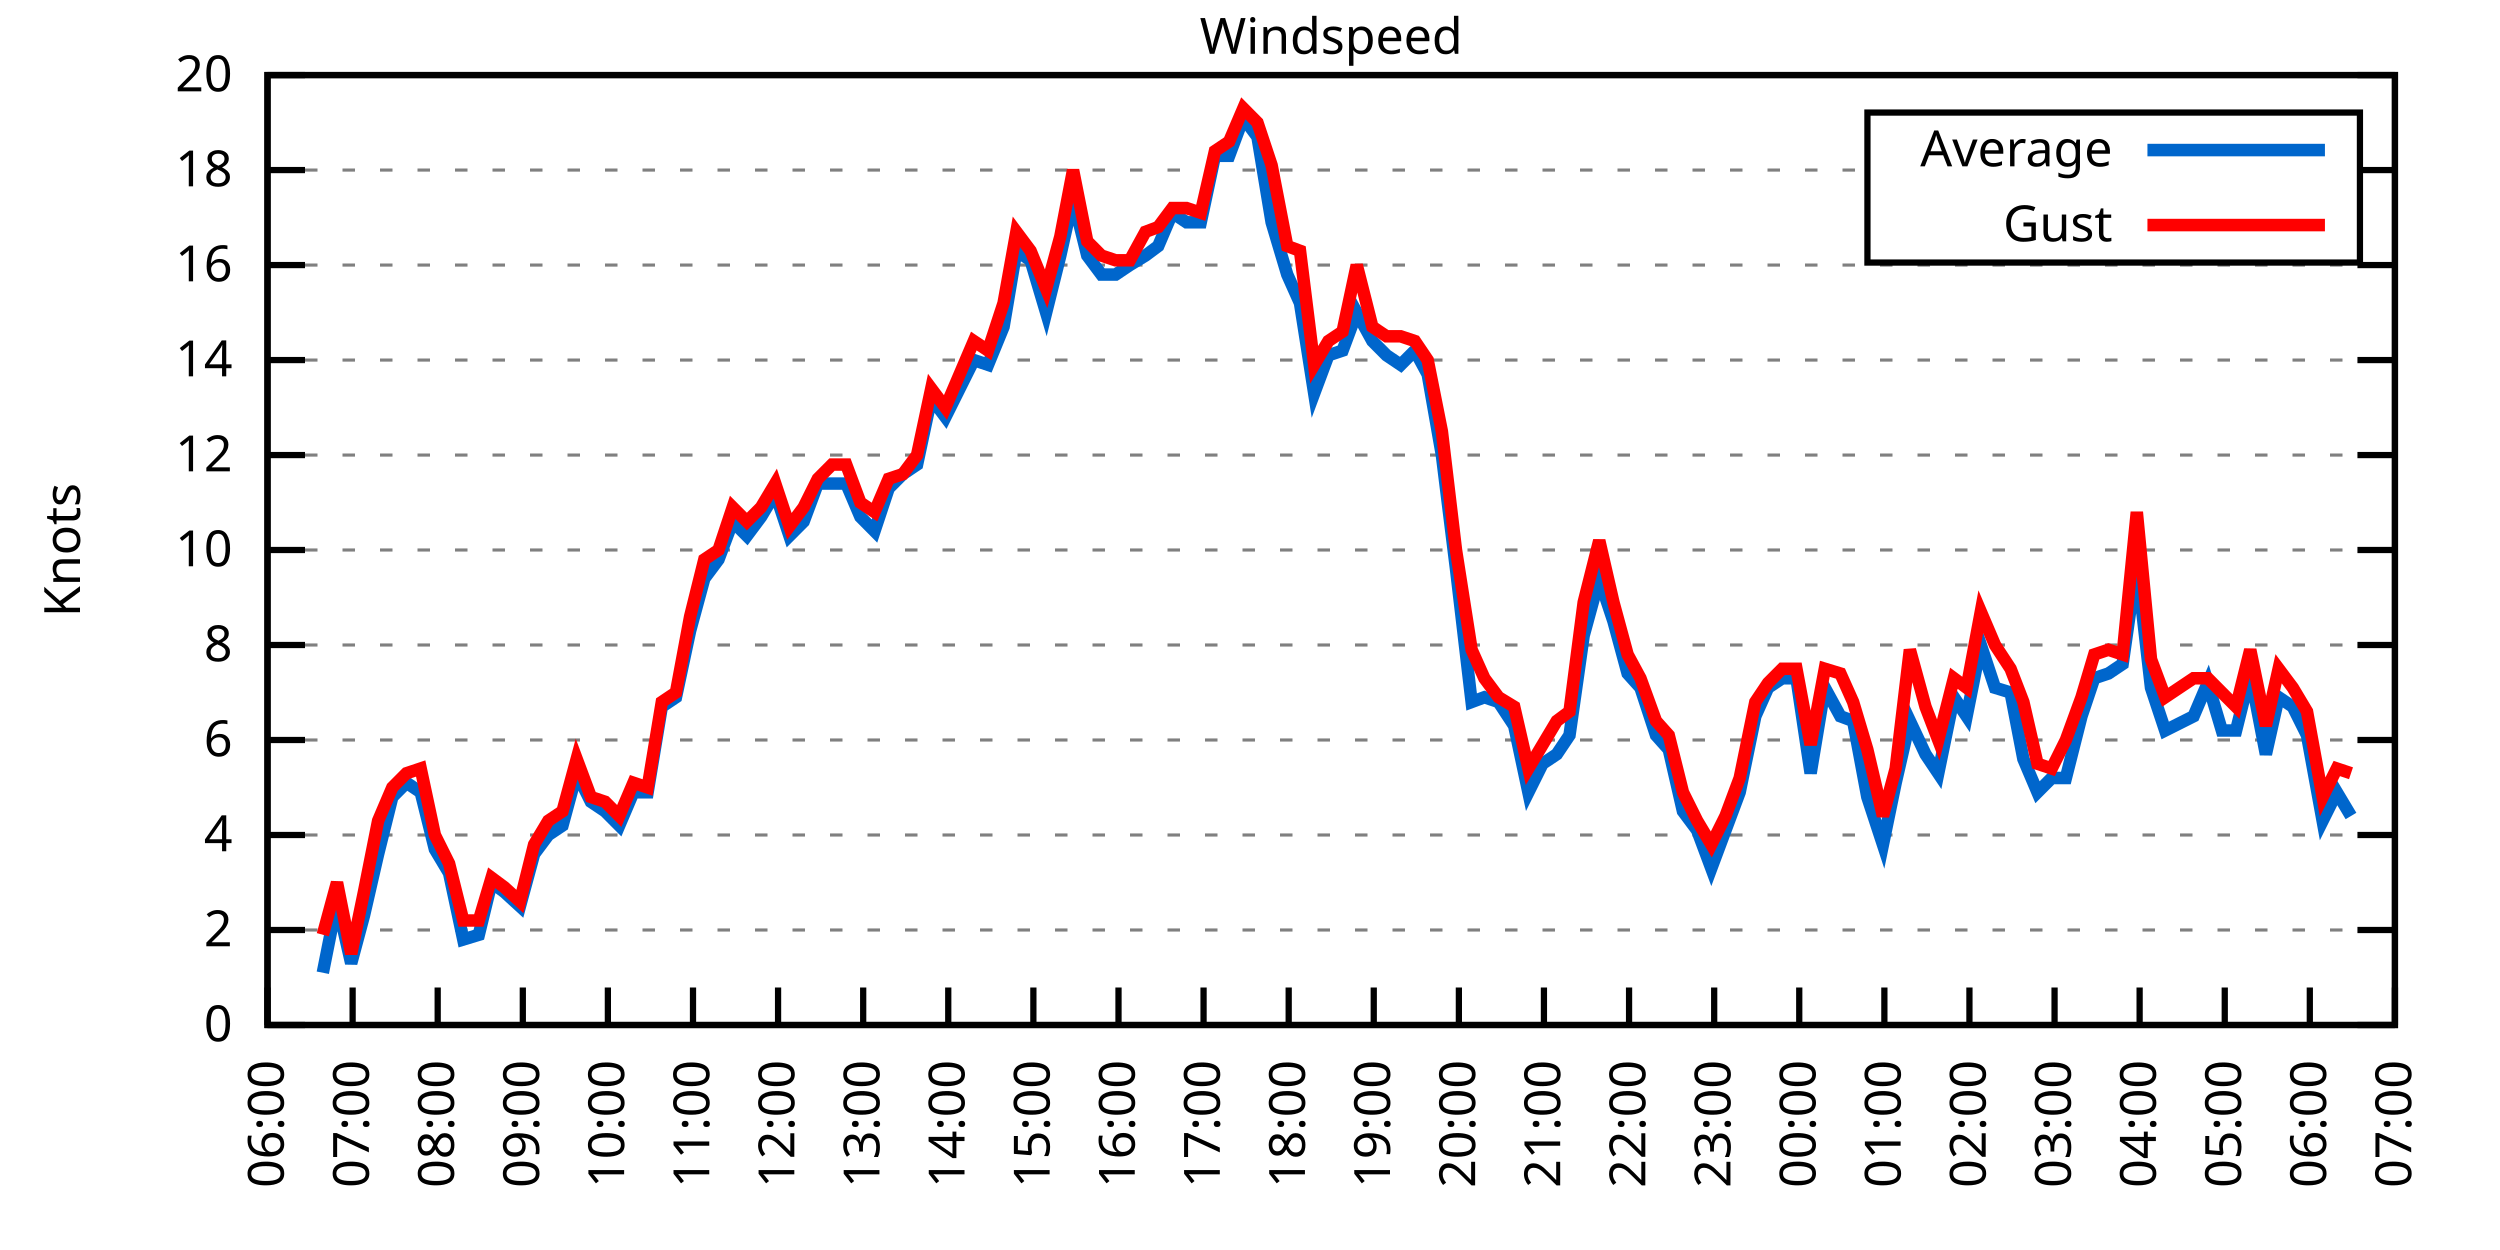
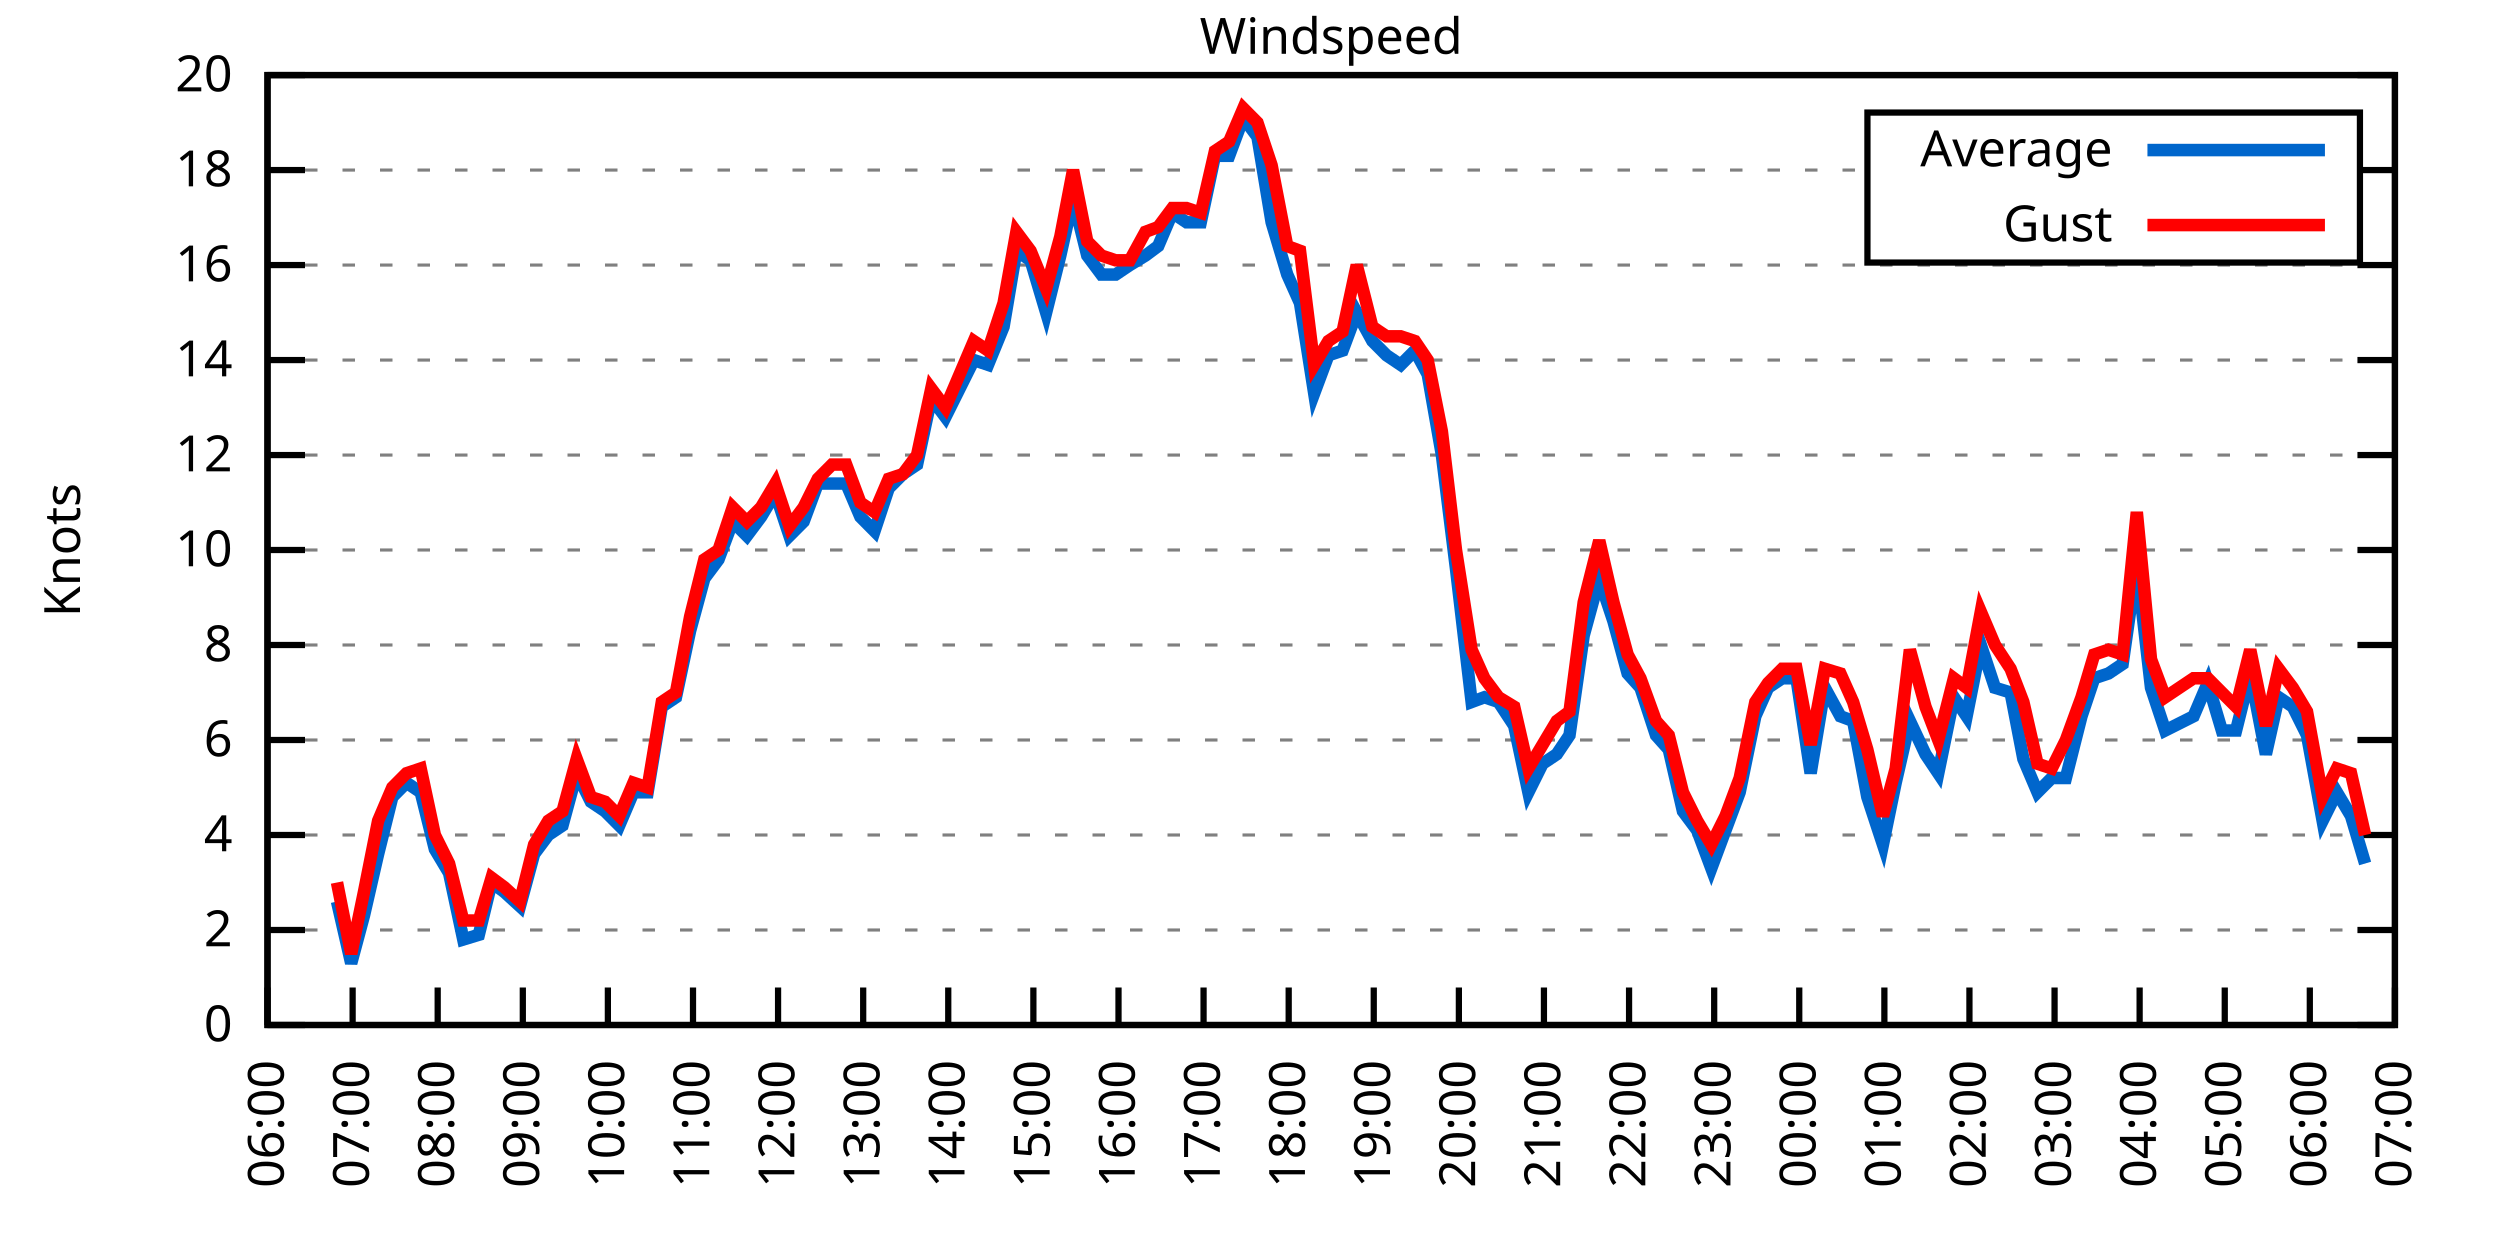
<svg xmlns="http://www.w3.org/2000/svg" xmlns:xlink="http://www.w3.org/1999/xlink" width="400" height="200" viewBox="0 0 400 200">
  <g id="gnuplot_canvas">
    <rect x="0" y="0" width="400" height="200" fill="none" />
    <defs>
      <circle id="gpDot" r="0.5" stroke-width="0.5" stroke="currentColor" />
      <path id="gpPt0" stroke-width="0.333" stroke="currentColor" d="M-1,0 h2 M0,-1 v2" />
      <path id="gpPt1" stroke-width="0.333" stroke="currentColor" d="M-1,-1 L1,1 M1,-1 L-1,1" />
      <path id="gpPt2" stroke-width="0.333" stroke="currentColor" d="M-1,0 L1,0 M0,-1 L0,1 M-1,-1 L1,1 M-1,1 L1,-1" />
      <rect id="gpPt3" stroke-width="0.333" stroke="currentColor" x="-1" y="-1" width="2" height="2" />
      <rect id="gpPt4" stroke-width="0.333" stroke="currentColor" fill="currentColor" x="-1" y="-1" width="2" height="2" />
      <circle id="gpPt5" stroke-width="0.333" stroke="currentColor" cx="0" cy="0" r="1" />
      <use xlink:href="#gpPt5" id="gpPt6" fill="currentColor" stroke="none" />
      <path id="gpPt7" stroke-width="0.333" stroke="currentColor" d="M0,-1.33 L-1.33,0.67 L1.33,0.67 z" />
      <use xlink:href="#gpPt7" id="gpPt8" fill="currentColor" stroke="none" />
      <use xlink:href="#gpPt7" id="gpPt9" stroke="currentColor" transform="rotate(180)" />
      <use xlink:href="#gpPt9" id="gpPt10" fill="currentColor" stroke="none" />
      <use xlink:href="#gpPt3" id="gpPt11" stroke="currentColor" transform="rotate(45)" />
      <use xlink:href="#gpPt11" id="gpPt12" fill="currentColor" stroke="none" />
      <path id="gpPt13" stroke-width="0.333" stroke="currentColor" d="M0,1.330 L1.265,0.411 L0.782,-1.067 L-0.782,-1.076 L-1.265,0.411 z" />
      <use xlink:href="#gpPt13" id="gpPt14" fill="currentColor" stroke="none" />
      <filter id="textbox" filterUnits="objectBoundingBox" x="0" y="0" height="1" width="1">
        <feFlood flood-color="white" flood-opacity="1" result="bgnd" />
        <feComposite in="SourceGraphic" in2="bgnd" operator="atop" />
      </filter>
      <filter id="greybox" filterUnits="objectBoundingBox" x="0" y="0" height="1" width="1">
        <feFlood flood-color="lightgrey" flood-opacity="1" result="grey" />
        <feComposite in="SourceGraphic" in2="grey" operator="atop" />
      </filter>
    </defs>
    <g fill="none" color="white" stroke="currentColor" stroke-width="1.00" stroke-linecap="butt" stroke-linejoin="miter">
</g>
    <g fill="none" color="black" stroke="currentColor" stroke-width="1.00" stroke-linecap="butt" stroke-linejoin="miter">
      <g stroke="none" shape-rendering="crispEdges">
        <polygon fill="rgb(255, 255, 255)" points="42.80,164.00 383.18,164.00 383.18,12.02 42.80,12.02 " />
      </g>
    </g>
    <g fill="none" color="black" stroke="currentColor" stroke-width="1.00" stroke-linecap="butt" stroke-linejoin="miter">
</g>
    <g fill="none" color="black" stroke="black" stroke-width="0.50" stroke-linecap="butt" stroke-linejoin="miter">
</g>
    <g fill="none" color="gray" stroke="currentColor" stroke-width="0.50" stroke-linecap="butt" stroke-linejoin="miter">
      <path stroke="gray" stroke-dasharray="2,4" class="gridline" d="M42.80,164.00 L383.19,164.00  " />
    </g>
    <g fill="none" color="gray" stroke="gray" stroke-width="1.00" stroke-linecap="butt" stroke-linejoin="miter">
</g>
    <g fill="none" color="black" stroke="currentColor" stroke-width="1.00" stroke-linecap="butt" stroke-linejoin="miter">
      <path stroke="black" d="M42.80,164.00 L48.80,164.00 M383.19,164.00 L377.19,164.00  " />
      <g transform="translate(37.20,166.60)" stroke="none" fill="black" font-family="Sans" font-size="8.00" text-anchor="end">
        <text>
          <tspan font-family="Sans"> 0</tspan>
        </text>
      </g>
    </g>
    <g fill="none" color="black" stroke="currentColor" stroke-width="1.00" stroke-linecap="butt" stroke-linejoin="miter">
</g>
    <g fill="none" color="black" stroke="black" stroke-width="0.50" stroke-linecap="butt" stroke-linejoin="miter">
</g>
    <g fill="none" color="gray" stroke="currentColor" stroke-width="0.50" stroke-linecap="butt" stroke-linejoin="miter">
      <path stroke="gray" stroke-dasharray="2,4" class="gridline" d="M42.80,148.80 L383.19,148.80  " />
    </g>
    <g fill="none" color="gray" stroke="gray" stroke-width="1.00" stroke-linecap="butt" stroke-linejoin="miter">
</g>
    <g fill="none" color="black" stroke="currentColor" stroke-width="1.00" stroke-linecap="butt" stroke-linejoin="miter">
      <path stroke="black" d="M42.80,148.80 L48.80,148.80 M383.19,148.80 L377.19,148.80  " />
      <g transform="translate(37.20,151.40)" stroke="none" fill="black" font-family="Sans" font-size="8.00" text-anchor="end">
        <text>
          <tspan font-family="Sans"> 2</tspan>
        </text>
      </g>
    </g>
    <g fill="none" color="black" stroke="currentColor" stroke-width="1.00" stroke-linecap="butt" stroke-linejoin="miter">
</g>
    <g fill="none" color="black" stroke="black" stroke-width="0.50" stroke-linecap="butt" stroke-linejoin="miter">
</g>
    <g fill="none" color="gray" stroke="currentColor" stroke-width="0.50" stroke-linecap="butt" stroke-linejoin="miter">
      <path stroke="gray" stroke-dasharray="2,4" class="gridline" d="M42.80,133.60 L383.19,133.60  " />
    </g>
    <g fill="none" color="gray" stroke="gray" stroke-width="1.00" stroke-linecap="butt" stroke-linejoin="miter">
</g>
    <g fill="none" color="black" stroke="currentColor" stroke-width="1.00" stroke-linecap="butt" stroke-linejoin="miter">
      <path stroke="black" d="M42.80,133.60 L48.80,133.60 M383.19,133.60 L377.19,133.60  " />
      <g transform="translate(37.20,136.20)" stroke="none" fill="black" font-family="Sans" font-size="8.00" text-anchor="end">
        <text>
          <tspan font-family="Sans"> 4</tspan>
        </text>
      </g>
    </g>
    <g fill="none" color="black" stroke="currentColor" stroke-width="1.00" stroke-linecap="butt" stroke-linejoin="miter">
</g>
    <g fill="none" color="black" stroke="black" stroke-width="0.50" stroke-linecap="butt" stroke-linejoin="miter">
</g>
    <g fill="none" color="gray" stroke="currentColor" stroke-width="0.50" stroke-linecap="butt" stroke-linejoin="miter">
      <path stroke="gray" stroke-dasharray="2,4" class="gridline" d="M42.80,118.40 L383.19,118.40  " />
    </g>
    <g fill="none" color="gray" stroke="gray" stroke-width="1.00" stroke-linecap="butt" stroke-linejoin="miter">
</g>
    <g fill="none" color="black" stroke="currentColor" stroke-width="1.00" stroke-linecap="butt" stroke-linejoin="miter">
      <path stroke="black" d="M42.80,118.40 L48.80,118.40 M383.19,118.40 L377.19,118.40  " />
      <g transform="translate(37.20,121.00)" stroke="none" fill="black" font-family="Sans" font-size="8.00" text-anchor="end">
        <text>
          <tspan font-family="Sans"> 6</tspan>
        </text>
      </g>
    </g>
    <g fill="none" color="black" stroke="currentColor" stroke-width="1.00" stroke-linecap="butt" stroke-linejoin="miter">
</g>
    <g fill="none" color="black" stroke="black" stroke-width="0.50" stroke-linecap="butt" stroke-linejoin="miter">
</g>
    <g fill="none" color="gray" stroke="currentColor" stroke-width="0.50" stroke-linecap="butt" stroke-linejoin="miter">
      <path stroke="gray" stroke-dasharray="2,4" class="gridline" d="M42.80,103.20 L383.19,103.20  " />
    </g>
    <g fill="none" color="gray" stroke="gray" stroke-width="1.00" stroke-linecap="butt" stroke-linejoin="miter">
</g>
    <g fill="none" color="black" stroke="currentColor" stroke-width="1.00" stroke-linecap="butt" stroke-linejoin="miter">
      <path stroke="black" d="M42.80,103.20 L48.80,103.20 M383.19,103.20 L377.19,103.20  " />
      <g transform="translate(37.20,105.80)" stroke="none" fill="black" font-family="Sans" font-size="8.00" text-anchor="end">
        <text>
          <tspan font-family="Sans"> 8</tspan>
        </text>
      </g>
    </g>
    <g fill="none" color="black" stroke="currentColor" stroke-width="1.00" stroke-linecap="butt" stroke-linejoin="miter">
</g>
    <g fill="none" color="black" stroke="black" stroke-width="0.50" stroke-linecap="butt" stroke-linejoin="miter">
</g>
    <g fill="none" color="gray" stroke="currentColor" stroke-width="0.50" stroke-linecap="butt" stroke-linejoin="miter">
      <path stroke="gray" stroke-dasharray="2,4" class="gridline" d="M42.80,88.00 L383.19,88.00  " />
    </g>
    <g fill="none" color="gray" stroke="gray" stroke-width="1.00" stroke-linecap="butt" stroke-linejoin="miter">
</g>
    <g fill="none" color="black" stroke="currentColor" stroke-width="1.00" stroke-linecap="butt" stroke-linejoin="miter">
      <path stroke="black" d="M42.80,88.00 L48.80,88.00 M383.19,88.00 L377.19,88.00  " />
      <g transform="translate(37.20,90.60)" stroke="none" fill="black" font-family="Sans" font-size="8.00" text-anchor="end">
        <text>
          <tspan font-family="Sans"> 10</tspan>
        </text>
      </g>
    </g>
    <g fill="none" color="black" stroke="currentColor" stroke-width="1.00" stroke-linecap="butt" stroke-linejoin="miter">
</g>
    <g fill="none" color="black" stroke="black" stroke-width="0.50" stroke-linecap="butt" stroke-linejoin="miter">
</g>
    <g fill="none" color="gray" stroke="currentColor" stroke-width="0.50" stroke-linecap="butt" stroke-linejoin="miter">
      <path stroke="gray" stroke-dasharray="2,4" class="gridline" d="M42.80,72.81 L383.19,72.81  " />
    </g>
    <g fill="none" color="gray" stroke="gray" stroke-width="1.00" stroke-linecap="butt" stroke-linejoin="miter">
</g>
    <g fill="none" color="black" stroke="currentColor" stroke-width="1.00" stroke-linecap="butt" stroke-linejoin="miter">
      <path stroke="black" d="M42.80,72.81 L48.80,72.81 M383.19,72.81 L377.19,72.81  " />
      <g transform="translate(37.20,75.41)" stroke="none" fill="black" font-family="Sans" font-size="8.00" text-anchor="end">
        <text>
          <tspan font-family="Sans"> 12</tspan>
        </text>
      </g>
    </g>
    <g fill="none" color="black" stroke="currentColor" stroke-width="1.00" stroke-linecap="butt" stroke-linejoin="miter">
</g>
    <g fill="none" color="black" stroke="black" stroke-width="0.50" stroke-linecap="butt" stroke-linejoin="miter">
</g>
    <g fill="none" color="gray" stroke="currentColor" stroke-width="0.50" stroke-linecap="butt" stroke-linejoin="miter">
      <path stroke="gray" stroke-dasharray="2,4" class="gridline" d="M42.80,57.61 L383.19,57.61  " />
    </g>
    <g fill="none" color="gray" stroke="gray" stroke-width="1.00" stroke-linecap="butt" stroke-linejoin="miter">
</g>
    <g fill="none" color="black" stroke="currentColor" stroke-width="1.00" stroke-linecap="butt" stroke-linejoin="miter">
      <path stroke="black" d="M42.80,57.61 L48.80,57.61 M383.19,57.61 L377.19,57.61  " />
      <g transform="translate(37.20,60.21)" stroke="none" fill="black" font-family="Sans" font-size="8.00" text-anchor="end">
        <text>
          <tspan font-family="Sans"> 14</tspan>
        </text>
      </g>
    </g>
    <g fill="none" color="black" stroke="currentColor" stroke-width="1.00" stroke-linecap="butt" stroke-linejoin="miter">
</g>
    <g fill="none" color="black" stroke="black" stroke-width="0.50" stroke-linecap="butt" stroke-linejoin="miter">
</g>
    <g fill="none" color="gray" stroke="currentColor" stroke-width="0.50" stroke-linecap="butt" stroke-linejoin="miter">
      <path stroke="gray" stroke-dasharray="2,4" class="gridline" d="M42.80,42.41 L383.19,42.41  " />
    </g>
    <g fill="none" color="gray" stroke="gray" stroke-width="1.00" stroke-linecap="butt" stroke-linejoin="miter">
</g>
    <g fill="none" color="black" stroke="currentColor" stroke-width="1.00" stroke-linecap="butt" stroke-linejoin="miter">
      <path stroke="black" d="M42.80,42.41 L48.80,42.41 M383.19,42.41 L377.19,42.41  " />
      <g transform="translate(37.20,45.01)" stroke="none" fill="black" font-family="Sans" font-size="8.00" text-anchor="end">
        <text>
          <tspan font-family="Sans"> 16</tspan>
        </text>
      </g>
    </g>
    <g fill="none" color="black" stroke="currentColor" stroke-width="1.00" stroke-linecap="butt" stroke-linejoin="miter">
</g>
    <g fill="none" color="black" stroke="black" stroke-width="0.50" stroke-linecap="butt" stroke-linejoin="miter">
</g>
    <g fill="none" color="gray" stroke="currentColor" stroke-width="0.50" stroke-linecap="butt" stroke-linejoin="miter">
      <path stroke="gray" stroke-dasharray="2,4" class="gridline" d="M42.80,27.21 L298.79,27.21 M377.59,27.21 L383.19,27.21  " />
    </g>
    <g fill="none" color="gray" stroke="gray" stroke-width="1.00" stroke-linecap="butt" stroke-linejoin="miter">
</g>
    <g fill="none" color="black" stroke="currentColor" stroke-width="1.00" stroke-linecap="butt" stroke-linejoin="miter">
      <path stroke="black" d="M42.80,27.21 L48.80,27.21 M383.19,27.21 L377.19,27.21  " />
      <g transform="translate(37.20,29.81)" stroke="none" fill="black" font-family="Sans" font-size="8.00" text-anchor="end">
        <text>
          <tspan font-family="Sans"> 18</tspan>
        </text>
      </g>
    </g>
    <g fill="none" color="black" stroke="currentColor" stroke-width="1.00" stroke-linecap="butt" stroke-linejoin="miter">
</g>
    <g fill="none" color="black" stroke="black" stroke-width="0.50" stroke-linecap="butt" stroke-linejoin="miter">
</g>
    <g fill="none" color="gray" stroke="currentColor" stroke-width="0.50" stroke-linecap="butt" stroke-linejoin="miter">
      <path stroke="gray" stroke-dasharray="2,4" class="gridline" d="M42.80,12.01 L383.19,12.01  " />
    </g>
    <g fill="none" color="gray" stroke="gray" stroke-width="1.00" stroke-linecap="butt" stroke-linejoin="miter">
</g>
    <g fill="none" color="black" stroke="currentColor" stroke-width="1.00" stroke-linecap="butt" stroke-linejoin="miter">
      <path stroke="black" d="M42.80,12.01 L48.80,12.01 M383.19,12.01 L377.19,12.01  " />
      <g transform="translate(37.20,14.61)" stroke="none" fill="black" font-family="Sans" font-size="8.00" text-anchor="end">
        <text>
          <tspan font-family="Sans"> 20</tspan>
        </text>
      </g>
    </g>
    <g fill="none" color="black" stroke="currentColor" stroke-width="1.00" stroke-linecap="butt" stroke-linejoin="miter">
      <path stroke="black" d="M42.80,164.00 L42.80,158.00  " />
      <g transform="translate(45.40,169.60) rotate(270.00)" stroke="none" fill="black" font-family="Sans" font-size="8.00" text-anchor="end">
        <text>
          <tspan font-family="Sans">06:00</tspan>
        </text>
      </g>
    </g>
    <g fill="none" color="black" stroke="currentColor" stroke-width="1.00" stroke-linecap="butt" stroke-linejoin="miter">
      <path stroke="black" d="M56.42,164.00 L56.42,158.00  " />
      <g transform="translate(59.02,169.60) rotate(270.00)" stroke="none" fill="black" font-family="Sans" font-size="8.00" text-anchor="end">
        <text>
          <tspan font-family="Sans">07:00</tspan>
        </text>
      </g>
    </g>
    <g fill="none" color="black" stroke="currentColor" stroke-width="1.00" stroke-linecap="butt" stroke-linejoin="miter">
      <path stroke="black" d="M70.03,164.00 L70.03,158.00  " />
      <g transform="translate(72.63,169.60) rotate(270.00)" stroke="none" fill="black" font-family="Sans" font-size="8.00" text-anchor="end">
        <text>
          <tspan font-family="Sans">08:00</tspan>
        </text>
      </g>
    </g>
    <g fill="none" color="black" stroke="currentColor" stroke-width="1.00" stroke-linecap="butt" stroke-linejoin="miter">
      <path stroke="black" d="M83.65,164.00 L83.65,158.00  " />
      <g transform="translate(86.25,169.60) rotate(270.00)" stroke="none" fill="black" font-family="Sans" font-size="8.00" text-anchor="end">
        <text>
          <tspan font-family="Sans">09:00</tspan>
        </text>
      </g>
    </g>
    <g fill="none" color="black" stroke="currentColor" stroke-width="1.00" stroke-linecap="butt" stroke-linejoin="miter">
      <path stroke="black" d="M97.26,164.00 L97.26,158.00  " />
      <g transform="translate(99.86,169.60) rotate(270.00)" stroke="none" fill="black" font-family="Sans" font-size="8.00" text-anchor="end">
        <text>
          <tspan font-family="Sans">10:00</tspan>
        </text>
      </g>
    </g>
    <g fill="none" color="black" stroke="currentColor" stroke-width="1.00" stroke-linecap="butt" stroke-linejoin="miter">
      <path stroke="black" d="M110.88,164.00 L110.88,158.00  " />
      <g transform="translate(113.48,169.60) rotate(270.00)" stroke="none" fill="black" font-family="Sans" font-size="8.00" text-anchor="end">
        <text>
          <tspan font-family="Sans">11:00</tspan>
        </text>
      </g>
    </g>
    <g fill="none" color="black" stroke="currentColor" stroke-width="1.00" stroke-linecap="butt" stroke-linejoin="miter">
      <path stroke="black" d="M124.49,164.00 L124.49,158.00  " />
      <g transform="translate(127.09,169.60) rotate(270.00)" stroke="none" fill="black" font-family="Sans" font-size="8.00" text-anchor="end">
        <text>
          <tspan font-family="Sans">12:00</tspan>
        </text>
      </g>
    </g>
    <g fill="none" color="black" stroke="currentColor" stroke-width="1.00" stroke-linecap="butt" stroke-linejoin="miter">
      <path stroke="black" d="M138.11,164.00 L138.11,158.00  " />
      <g transform="translate(140.71,169.60) rotate(270.00)" stroke="none" fill="black" font-family="Sans" font-size="8.00" text-anchor="end">
        <text>
          <tspan font-family="Sans">13:00</tspan>
        </text>
      </g>
    </g>
    <g fill="none" color="black" stroke="currentColor" stroke-width="1.00" stroke-linecap="butt" stroke-linejoin="miter">
      <path stroke="black" d="M151.72,164.00 L151.72,158.00  " />
      <g transform="translate(154.32,169.60) rotate(270.00)" stroke="none" fill="black" font-family="Sans" font-size="8.00" text-anchor="end">
        <text>
          <tspan font-family="Sans">14:00</tspan>
        </text>
      </g>
    </g>
    <g fill="none" color="black" stroke="currentColor" stroke-width="1.00" stroke-linecap="butt" stroke-linejoin="miter">
      <path stroke="black" d="M165.34,164.00 L165.34,158.00  " />
      <g transform="translate(167.94,169.60) rotate(270.00)" stroke="none" fill="black" font-family="Sans" font-size="8.00" text-anchor="end">
        <text>
          <tspan font-family="Sans">15:00</tspan>
        </text>
      </g>
    </g>
    <g fill="none" color="black" stroke="currentColor" stroke-width="1.00" stroke-linecap="butt" stroke-linejoin="miter">
      <path stroke="black" d="M178.96,164.00 L178.96,158.00  " />
      <g transform="translate(181.56,169.60) rotate(270.00)" stroke="none" fill="black" font-family="Sans" font-size="8.00" text-anchor="end">
        <text>
          <tspan font-family="Sans">16:00</tspan>
        </text>
      </g>
    </g>
    <g fill="none" color="black" stroke="currentColor" stroke-width="1.00" stroke-linecap="butt" stroke-linejoin="miter">
      <path stroke="black" d="M192.57,164.00 L192.57,158.00  " />
      <g transform="translate(195.17,169.60) rotate(270.00)" stroke="none" fill="black" font-family="Sans" font-size="8.00" text-anchor="end">
        <text>
          <tspan font-family="Sans">17:00</tspan>
        </text>
      </g>
    </g>
    <g fill="none" color="black" stroke="currentColor" stroke-width="1.00" stroke-linecap="butt" stroke-linejoin="miter">
      <path stroke="black" d="M206.19,164.00 L206.19,158.00  " />
      <g transform="translate(208.79,169.60) rotate(270.00)" stroke="none" fill="black" font-family="Sans" font-size="8.00" text-anchor="end">
        <text>
          <tspan font-family="Sans">18:00</tspan>
        </text>
      </g>
    </g>
    <g fill="none" color="black" stroke="currentColor" stroke-width="1.00" stroke-linecap="butt" stroke-linejoin="miter">
      <path stroke="black" d="M219.80,164.00 L219.80,158.00  " />
      <g transform="translate(222.40,169.60) rotate(270.00)" stroke="none" fill="black" font-family="Sans" font-size="8.00" text-anchor="end">
        <text>
          <tspan font-family="Sans">19:00</tspan>
        </text>
      </g>
    </g>
    <g fill="none" color="black" stroke="currentColor" stroke-width="1.00" stroke-linecap="butt" stroke-linejoin="miter">
      <path stroke="black" d="M233.42,164.00 L233.42,158.00  " />
      <g transform="translate(236.02,169.60) rotate(270.00)" stroke="none" fill="black" font-family="Sans" font-size="8.00" text-anchor="end">
        <text>
          <tspan font-family="Sans">20:00</tspan>
        </text>
      </g>
    </g>
    <g fill="none" color="black" stroke="currentColor" stroke-width="1.00" stroke-linecap="butt" stroke-linejoin="miter">
      <path stroke="black" d="M247.03,164.00 L247.03,158.00  " />
      <g transform="translate(249.63,169.60) rotate(270.00)" stroke="none" fill="black" font-family="Sans" font-size="8.00" text-anchor="end">
        <text>
          <tspan font-family="Sans">21:00</tspan>
        </text>
      </g>
    </g>
    <g fill="none" color="black" stroke="currentColor" stroke-width="1.00" stroke-linecap="butt" stroke-linejoin="miter">
      <path stroke="black" d="M260.65,164.00 L260.65,158.00  " />
      <g transform="translate(263.25,169.60) rotate(270.00)" stroke="none" fill="black" font-family="Sans" font-size="8.00" text-anchor="end">
        <text>
          <tspan font-family="Sans">22:00</tspan>
        </text>
      </g>
    </g>
    <g fill="none" color="black" stroke="currentColor" stroke-width="1.00" stroke-linecap="butt" stroke-linejoin="miter">
      <path stroke="black" d="M274.27,164.00 L274.27,158.00  " />
      <g transform="translate(276.87,169.60) rotate(270.00)" stroke="none" fill="black" font-family="Sans" font-size="8.00" text-anchor="end">
        <text>
          <tspan font-family="Sans">23:00</tspan>
        </text>
      </g>
    </g>
    <g fill="none" color="black" stroke="currentColor" stroke-width="1.00" stroke-linecap="butt" stroke-linejoin="miter">
      <path stroke="black" d="M287.88,164.00 L287.88,158.00  " />
      <g transform="translate(290.48,169.60) rotate(270.00)" stroke="none" fill="black" font-family="Sans" font-size="8.00" text-anchor="end">
        <text>
          <tspan font-family="Sans">00:00</tspan>
        </text>
      </g>
    </g>
    <g fill="none" color="black" stroke="currentColor" stroke-width="1.00" stroke-linecap="butt" stroke-linejoin="miter">
      <path stroke="black" d="M301.50,164.00 L301.50,158.00  " />
      <g transform="translate(304.10,169.60) rotate(270.00)" stroke="none" fill="black" font-family="Sans" font-size="8.00" text-anchor="end">
        <text>
          <tspan font-family="Sans">01:00</tspan>
        </text>
      </g>
    </g>
    <g fill="none" color="black" stroke="currentColor" stroke-width="1.00" stroke-linecap="butt" stroke-linejoin="miter">
      <path stroke="black" d="M315.11,164.00 L315.11,158.00  " />
      <g transform="translate(317.71,169.60) rotate(270.00)" stroke="none" fill="black" font-family="Sans" font-size="8.00" text-anchor="end">
        <text>
          <tspan font-family="Sans">02:00</tspan>
        </text>
      </g>
    </g>
    <g fill="none" color="black" stroke="currentColor" stroke-width="1.00" stroke-linecap="butt" stroke-linejoin="miter">
      <path stroke="black" d="M328.73,164.00 L328.73,158.00  " />
      <g transform="translate(331.33,169.60) rotate(270.00)" stroke="none" fill="black" font-family="Sans" font-size="8.00" text-anchor="end">
        <text>
          <tspan font-family="Sans">03:00</tspan>
        </text>
      </g>
    </g>
    <g fill="none" color="black" stroke="currentColor" stroke-width="1.00" stroke-linecap="butt" stroke-linejoin="miter">
      <path stroke="black" d="M342.34,164.00 L342.34,158.00  " />
      <g transform="translate(344.94,169.60) rotate(270.00)" stroke="none" fill="black" font-family="Sans" font-size="8.00" text-anchor="end">
        <text>
          <tspan font-family="Sans">04:00</tspan>
        </text>
      </g>
    </g>
    <g fill="none" color="black" stroke="currentColor" stroke-width="1.00" stroke-linecap="butt" stroke-linejoin="miter">
      <path stroke="black" d="M355.96,164.00 L355.96,158.00  " />
      <g transform="translate(358.56,169.60) rotate(270.00)" stroke="none" fill="black" font-family="Sans" font-size="8.00" text-anchor="end">
        <text>
          <tspan font-family="Sans">05:00</tspan>
        </text>
      </g>
    </g>
    <g fill="none" color="black" stroke="currentColor" stroke-width="1.00" stroke-linecap="butt" stroke-linejoin="miter">
      <path stroke="black" d="M369.57,164.00 L369.57,158.00  " />
      <g transform="translate(372.17,169.60) rotate(270.00)" stroke="none" fill="black" font-family="Sans" font-size="8.00" text-anchor="end">
        <text>
          <tspan font-family="Sans">06:00</tspan>
        </text>
      </g>
    </g>
    <g fill="none" color="black" stroke="currentColor" stroke-width="1.00" stroke-linecap="butt" stroke-linejoin="miter">
      <path stroke="black" d="M383.19,164.00 L383.19,158.00  " />
      <g transform="translate(385.79,169.60) rotate(270.00)" stroke="none" fill="black" font-family="Sans" font-size="8.00" text-anchor="end">
        <text>
          <tspan font-family="Sans">07:00</tspan>
        </text>
      </g>
    </g>
    <g fill="none" color="black" stroke="currentColor" stroke-width="1.00" stroke-linecap="butt" stroke-linejoin="miter">
</g>
    <g fill="none" color="black" stroke="currentColor" stroke-width="1.00" stroke-linecap="butt" stroke-linejoin="miter">
      <path stroke="black" d="M42.80,12.01 L42.80,164.00 L383.19,164.00 L383.19,12.01 L42.80,12.01 Z  " />
    </g>
    <g fill="none" color="black" stroke="currentColor" stroke-width="1.00" stroke-linecap="butt" stroke-linejoin="miter">
</g>
    <g fill="none" color="black" stroke="currentColor" stroke-width="1.00" stroke-linecap="butt" stroke-linejoin="miter">
      <path stroke="black" d="M298.79,42.01 L298.79,18.01 L377.59,18.01 L377.59,42.01 L298.79,42.01 Z  " />
    </g>
    <g id="Windspeed_plot_1">
      <g fill="none" color="white" stroke="black" stroke-width="2.00" stroke-linecap="butt" stroke-linejoin="miter">
</g>
      <g fill="none" color="black" stroke="currentColor" stroke-width="2.00" stroke-linecap="butt" stroke-linejoin="miter">
        <g transform="translate(337.99,26.61)" stroke="none" fill="black" font-family="Sans" font-size="8.00" text-anchor="end">
          <text>
            <tspan font-family="Sans">Average</tspan>
          </text>
        </g>
      </g>
      <g fill="none" color="black" stroke="currentColor" stroke-width="2.00" stroke-linecap="butt" stroke-linejoin="miter">
-         <path stroke="rgb(  0, 102, 204)" d="M343.59,24.01 L371.99,24.01 M51.65,155.64 L53.92,144.24 L56.19,154.12 L58.23,146.52 L60.50,136.64 L62.77,127.52   L65.04,125.24 L67.31,126.76 L69.58,135.88 L71.85,139.68 L74.12,150.32 L76.61,149.56 L78.65,141.20 L80.70,142.72   L83.19,145.00 L85.46,136.64 L87.73,133.60 L90.00,132.08 L92.27,123.72 L94.54,128.28 L96.81,129.80 L99.08,132.08   L101.35,126.76 L103.62,126.76 L105.89,113.08 L108.15,111.56 L110.42,100.92 L112.69,92.56 L114.96,89.52 L117.23,83.45   L119.50,85.73 L121.77,82.69 L124.04,78.89 L126.31,85.73 L128.58,83.45 L130.85,77.37 L133.12,77.37 L135.39,77.37   L137.66,82.69 L139.92,84.97 L142.19,78.13 L144.46,75.85 L146.73,74.33 L149.00,63.69 L151.27,66.73 L153.54,62.17   L155.81,57.61 L158.08,58.37 L160.57,52.29 L162.62,40.13 L164.89,41.65 L167.38,50.01 L169.65,40.89 L171.69,31.77   L173.96,40.89 L176.23,43.93 L178.50,43.93 L180.77,42.41 L183.27,40.89 L185.31,39.37 L187.58,34.05 L189.85,35.57   L192.12,35.57 L194.39,24.93 L196.66,24.93 L198.93,18.85 L201.19,21.89 L203.46,35.57 L205.96,43.93 L208.00,48.49   L210.27,62.93 L212.54,56.85 L214.81,56.09 L217.08,50.01 L219.58,54.57 L221.85,56.85 L224.11,58.37 L226.38,56.09   L228.43,59.89 L230.70,72.81 L232.96,91.04 L235.46,112.32 L237.50,111.56 L239.77,112.32 L242.27,116.12 L244.54,126.76   L246.81,122.20 L249.08,120.68 L251.12,117.64 L253.39,101.68 L255.88,92.56 L258.15,99.40 L260.42,107.76 L262.47,110.04   L264.96,117.64 L267.00,119.92 L269.27,129.80 L271.54,132.84 L273.81,138.92 L276.08,132.84 L278.35,126.76 L280.85,114.60   L282.89,110.04 L285.16,108.52 L287.43,108.52 L289.70,123.72 L291.97,110.04 L294.46,114.60 L296.50,115.36 L298.77,127.52   L301.27,135.12 L303.31,125.24 L305.58,115.36 L308.08,120.68 L310.12,123.72 L312.62,111.56 L314.66,114.60 L316.93,103.20   L319.20,110.04 L321.69,110.80 L323.74,121.44 L326.00,126.76 L328.27,124.48 L330.54,124.48 L333.04,114.60 L335.08,108.52   L337.35,107.76 L339.62,106.24 L341.89,90.28 L344.16,110.04 L346.43,116.88 L350.97,114.60 L353.24,109.28 L355.50,116.88   L357.77,116.88 L360.04,107.76 L362.54,120.68 L364.58,111.56 L366.85,113.08 L369.12,117.64 L371.62,131.32 L373.89,126.76   L376.16,130.56  " />
+         <path stroke="rgb(  0, 102, 204)" d="M343.59,24.01 L371.99,24.01 M53.92,144.24 L56.19,154.12 L58.23,146.52 L60.50,136.64 L62.77,127.52 L65.04,125.24   L67.31,126.76 L69.58,135.88 L71.85,139.68 L74.12,150.32 L76.61,149.56 L78.65,141.20 L80.70,142.72 L83.19,145.00   L85.46,136.64 L87.73,133.60 L90.00,132.08 L92.27,123.72 L94.54,128.28 L96.81,129.80 L99.08,132.08 L101.35,126.76   L103.62,126.76 L105.89,113.08 L108.15,111.56 L110.42,100.92 L112.69,92.56 L114.96,89.52 L117.23,83.45 L119.50,85.73   L121.77,82.69 L124.04,78.89 L126.31,85.73 L128.58,83.45 L130.85,77.37 L133.12,77.37 L135.39,77.37 L137.66,82.69   L139.92,84.97 L142.19,78.13 L144.46,75.85 L146.73,74.33 L149.00,63.69 L151.27,66.73 L153.54,62.17 L155.81,57.61   L158.08,58.37 L160.57,52.29 L162.62,40.13 L164.89,41.65 L167.38,50.01 L169.65,40.89 L171.69,31.77 L173.96,40.89   L176.23,43.93 L178.50,43.93 L180.77,42.41 L183.27,40.89 L185.31,39.37 L187.58,34.05 L189.85,35.57 L192.12,35.57   L194.39,24.93 L196.66,24.93 L198.93,18.85 L201.19,21.89 L203.46,35.57 L205.96,43.93 L208.00,48.49 L210.27,62.93   L212.54,56.85 L214.81,56.09 L217.08,50.01 L219.58,54.57 L221.85,56.85 L224.11,58.37 L226.38,56.09 L228.43,59.89   L230.70,72.81 L232.96,91.04 L235.46,112.32 L237.50,111.56 L239.77,112.32 L242.27,116.12 L244.54,126.76 L246.81,122.20   L249.08,120.68 L251.12,117.64 L253.39,101.68 L255.88,92.56 L258.15,99.40 L260.42,107.76 L262.47,110.04 L264.96,117.64   L267.00,119.92 L269.27,129.80 L271.54,132.84 L273.81,138.92 L276.08,132.84 L278.35,126.76 L280.85,114.60 L282.89,110.04   L285.16,108.52 L287.43,108.52 L289.70,123.72 L291.97,110.04 L294.46,114.60 L296.50,115.36 L298.77,127.52 L301.27,135.12   L303.31,125.24 L305.58,115.36 L308.08,120.68 L310.12,123.72 L312.62,111.56 L314.66,114.60 L316.93,103.20 L319.20,110.04   L321.69,110.80 L323.74,121.44 L326.00,126.76 L328.27,124.48 L330.54,124.48 L333.04,114.60 L335.08,108.52 L337.35,107.76   L339.62,106.24 L341.89,90.28 L344.16,110.04 L346.43,116.88 L350.97,114.60 L353.24,109.28 L355.50,116.88 L357.77,116.88   L360.04,107.76 L362.54,120.68 L364.58,111.56 L366.85,113.08 L369.12,117.64 L371.62,131.32 L373.89,126.76 L376.16,130.56   L378.42,138.16  " />
      </g>
    </g>
    <g id="Windspeed_plot_2">
      <g fill="none" color="black" stroke="currentColor" stroke-width="2.00" stroke-linecap="butt" stroke-linejoin="miter">
        <g transform="translate(337.99,38.61)" stroke="none" fill="black" font-family="Sans" font-size="8.00" text-anchor="end">
          <text>
            <tspan font-family="Sans">Gust</tspan>
          </text>
        </g>
      </g>
      <g fill="none" color="black" stroke="currentColor" stroke-width="2.00" stroke-linecap="butt" stroke-linejoin="miter">
-         <path stroke="rgb(255,   0,   0)" d="M343.59,36.01 L371.99,36.01 M51.65,149.56 L53.92,141.20 L56.19,152.60 L58.23,142.72 L60.50,131.32 L62.77,126.00   L65.04,123.72 L67.31,122.96 L69.58,133.60 L71.85,138.16 L74.12,147.28 L76.61,147.28 L78.65,140.44 L80.70,141.96   L83.19,144.24 L85.46,135.12 L87.73,131.32 L90.00,129.80 L92.27,121.44 L94.54,127.52 L96.81,128.28 L99.08,130.56   L101.35,125.24 L103.62,126.00 L105.89,112.32 L108.15,110.80 L110.42,98.64 L112.69,89.52 L114.96,88.00 L117.23,81.17   L119.50,83.45 L121.77,81.17 L124.04,77.37 L126.31,84.21 L128.58,81.17 L130.85,76.61 L133.12,74.33 L135.39,74.33   L137.66,80.41 L139.92,81.93 L142.19,76.61 L144.46,75.85 L146.73,72.81 L149.00,62.17 L151.27,65.21 L153.54,59.89   L155.81,54.57 L158.08,56.09 L160.57,48.49 L162.62,37.09 L164.89,40.13 L167.38,46.21 L169.65,37.85 L171.69,27.21   L173.96,38.61 L176.23,40.89 L178.50,41.65 L180.77,41.65 L183.27,37.09 L185.31,36.33 L187.58,33.29 L189.85,33.29   L192.12,34.05 L194.39,24.17 L196.66,22.65 L198.93,17.33 L201.19,19.61 L203.46,26.45 L205.96,39.37 L208.00,40.13   L210.27,58.37 L212.54,54.57 L214.81,53.05 L217.08,42.41 L219.58,52.29 L221.85,53.81 L224.11,53.81 L226.38,54.57   L228.43,57.61 L230.70,69.01 L232.96,88.00 L235.46,103.96 L237.50,108.52 L239.77,111.56 L242.27,113.08 L244.54,122.96   L246.81,119.16 L249.08,115.36 L251.12,113.84 L253.39,96.36 L255.88,86.49 L258.15,96.36 L260.42,104.72 L262.47,108.52   L264.96,115.36 L267.00,117.64 L269.27,126.76 L271.54,131.32 L273.81,135.12 L276.08,130.56 L278.35,124.48 L280.85,112.32   L282.89,109.28 L285.16,107.00 L287.43,107.00 L289.70,119.16 L291.97,107.00 L294.46,107.76 L296.50,112.32 L298.77,119.92   L301.27,130.56 L303.31,122.96 L305.58,103.96 L308.08,113.08 L310.12,118.40 L312.62,108.52 L314.66,110.04 L316.93,97.88   L319.20,103.20 L321.69,107.00 L323.74,112.32 L326.00,122.20 L328.27,122.96 L330.54,118.40 L333.04,111.56 L335.08,104.72   L337.35,103.96 L339.62,104.72 L341.89,81.93 L344.16,105.48 L346.43,111.56 L350.97,108.52 L353.24,108.52 L355.50,110.80   L357.77,113.08 L360.04,103.96 L362.54,116.12 L364.58,107.00 L366.85,110.04 L369.12,113.84 L371.62,127.52 L373.89,122.96   L376.16,123.72  " />
+         <path stroke="rgb(255,   0,   0)" d="M343.59,36.01 L371.99,36.01 M53.92,141.20 L56.19,152.60 L58.23,142.72 L60.50,131.32 L62.77,126.00 L65.04,123.72   L67.31,122.96 L69.58,133.60 L71.85,138.16 L74.12,147.28 L76.61,147.28 L78.65,140.44 L80.70,141.96 L83.19,144.24   L85.46,135.12 L87.73,131.32 L90.00,129.80 L92.27,121.44 L94.54,127.52 L96.81,128.28 L99.08,130.56 L101.35,125.24   L103.62,126.00 L105.89,112.32 L108.15,110.80 L110.42,98.64 L112.69,89.52 L114.96,88.00 L117.23,81.17 L119.50,83.45   L121.77,81.17 L124.04,77.37 L126.31,84.21 L128.58,81.17 L130.85,76.61 L133.12,74.33 L135.39,74.33 L137.66,80.41   L139.92,81.93 L142.19,76.61 L144.46,75.85 L146.73,72.81 L149.00,62.17 L151.27,65.21 L153.54,59.89 L155.81,54.57   L158.08,56.09 L160.57,48.49 L162.62,37.09 L164.89,40.13 L167.38,46.21 L169.65,37.85 L171.69,27.21 L173.96,38.61   L176.23,40.89 L178.50,41.65 L180.77,41.65 L183.27,37.09 L185.31,36.33 L187.58,33.29 L189.85,33.29 L192.12,34.05   L194.39,24.17 L196.66,22.65 L198.93,17.33 L201.19,19.61 L203.46,26.45 L205.96,39.37 L208.00,40.13 L210.27,58.37   L212.54,54.57 L214.81,53.05 L217.08,42.41 L219.58,52.29 L221.85,53.81 L224.11,53.81 L226.38,54.57 L228.43,57.61   L230.70,69.01 L232.96,88.00 L235.46,103.96 L237.50,108.52 L239.77,111.56 L242.27,113.08 L244.54,122.96 L246.81,119.16   L249.08,115.36 L251.12,113.84 L253.39,96.36 L255.88,86.49 L258.15,96.36 L260.42,104.72 L262.47,108.52 L264.96,115.36   L267.00,117.64 L269.27,126.76 L271.54,131.32 L273.81,135.12 L276.08,130.56 L278.35,124.48 L280.85,112.32 L282.89,109.28   L285.16,107.00 L287.43,107.00 L289.70,119.16 L291.97,107.00 L294.46,107.76 L296.50,112.32 L298.77,119.92 L301.27,130.56   L303.31,122.96 L305.58,103.96 L308.08,113.08 L310.12,118.40 L312.62,108.52 L314.66,110.04 L316.93,97.88 L319.20,103.20   L321.69,107.00 L323.74,112.32 L326.00,122.20 L328.27,122.96 L330.54,118.40 L333.04,111.56 L335.08,104.72 L337.35,103.96   L339.62,104.72 L341.89,81.93 L344.16,105.48 L346.43,111.56 L350.97,108.52 L353.24,108.52 L355.50,110.80 L357.77,113.08   L360.04,103.96 L362.54,116.12 L364.58,107.00 L366.85,110.04 L369.12,113.84 L371.62,127.52 L373.89,122.96 L376.16,123.72   L378.42,133.60  " />
      </g>
    </g>
    <g fill="none" color="black" stroke="currentColor" stroke-width="2.00" stroke-linecap="butt" stroke-linejoin="miter">
</g>
    <g fill="none" color="black" stroke="black" stroke-width="1.00" stroke-linecap="butt" stroke-linejoin="miter">
</g>
    <g fill="none" color="black" stroke="currentColor" stroke-width="1.00" stroke-linecap="butt" stroke-linejoin="miter">
      <path stroke="black" d="M42.80,12.01 L42.80,164.00 L383.19,164.00 L383.19,12.01 L42.80,12.01 Z  " />
      <g transform="translate(12.80,88.01) rotate(270.00)" stroke="none" fill="black" font-family="Sans" font-size="8.00" text-anchor="middle">
        <text>
          <tspan font-family="Sans">Knots</tspan>
        </text>
      </g>
    </g>
    <g fill="none" color="black" stroke="currentColor" stroke-width="1.00" stroke-linecap="butt" stroke-linejoin="miter">
</g>
    <g fill="none" color="black" stroke="currentColor" stroke-width="1.00" stroke-linecap="butt" stroke-linejoin="miter">
      <g transform="translate(212.99,8.61)" stroke="none" fill="black" font-family="Sans" font-size="8.00" text-anchor="middle">
        <text>
          <tspan font-family="Sans">Windspeed</tspan>
        </text>
      </g>
    </g>
    <g fill="none" color="black" stroke="currentColor" stroke-width="1.00" stroke-linecap="butt" stroke-linejoin="miter">
</g>
  </g>
</svg>
